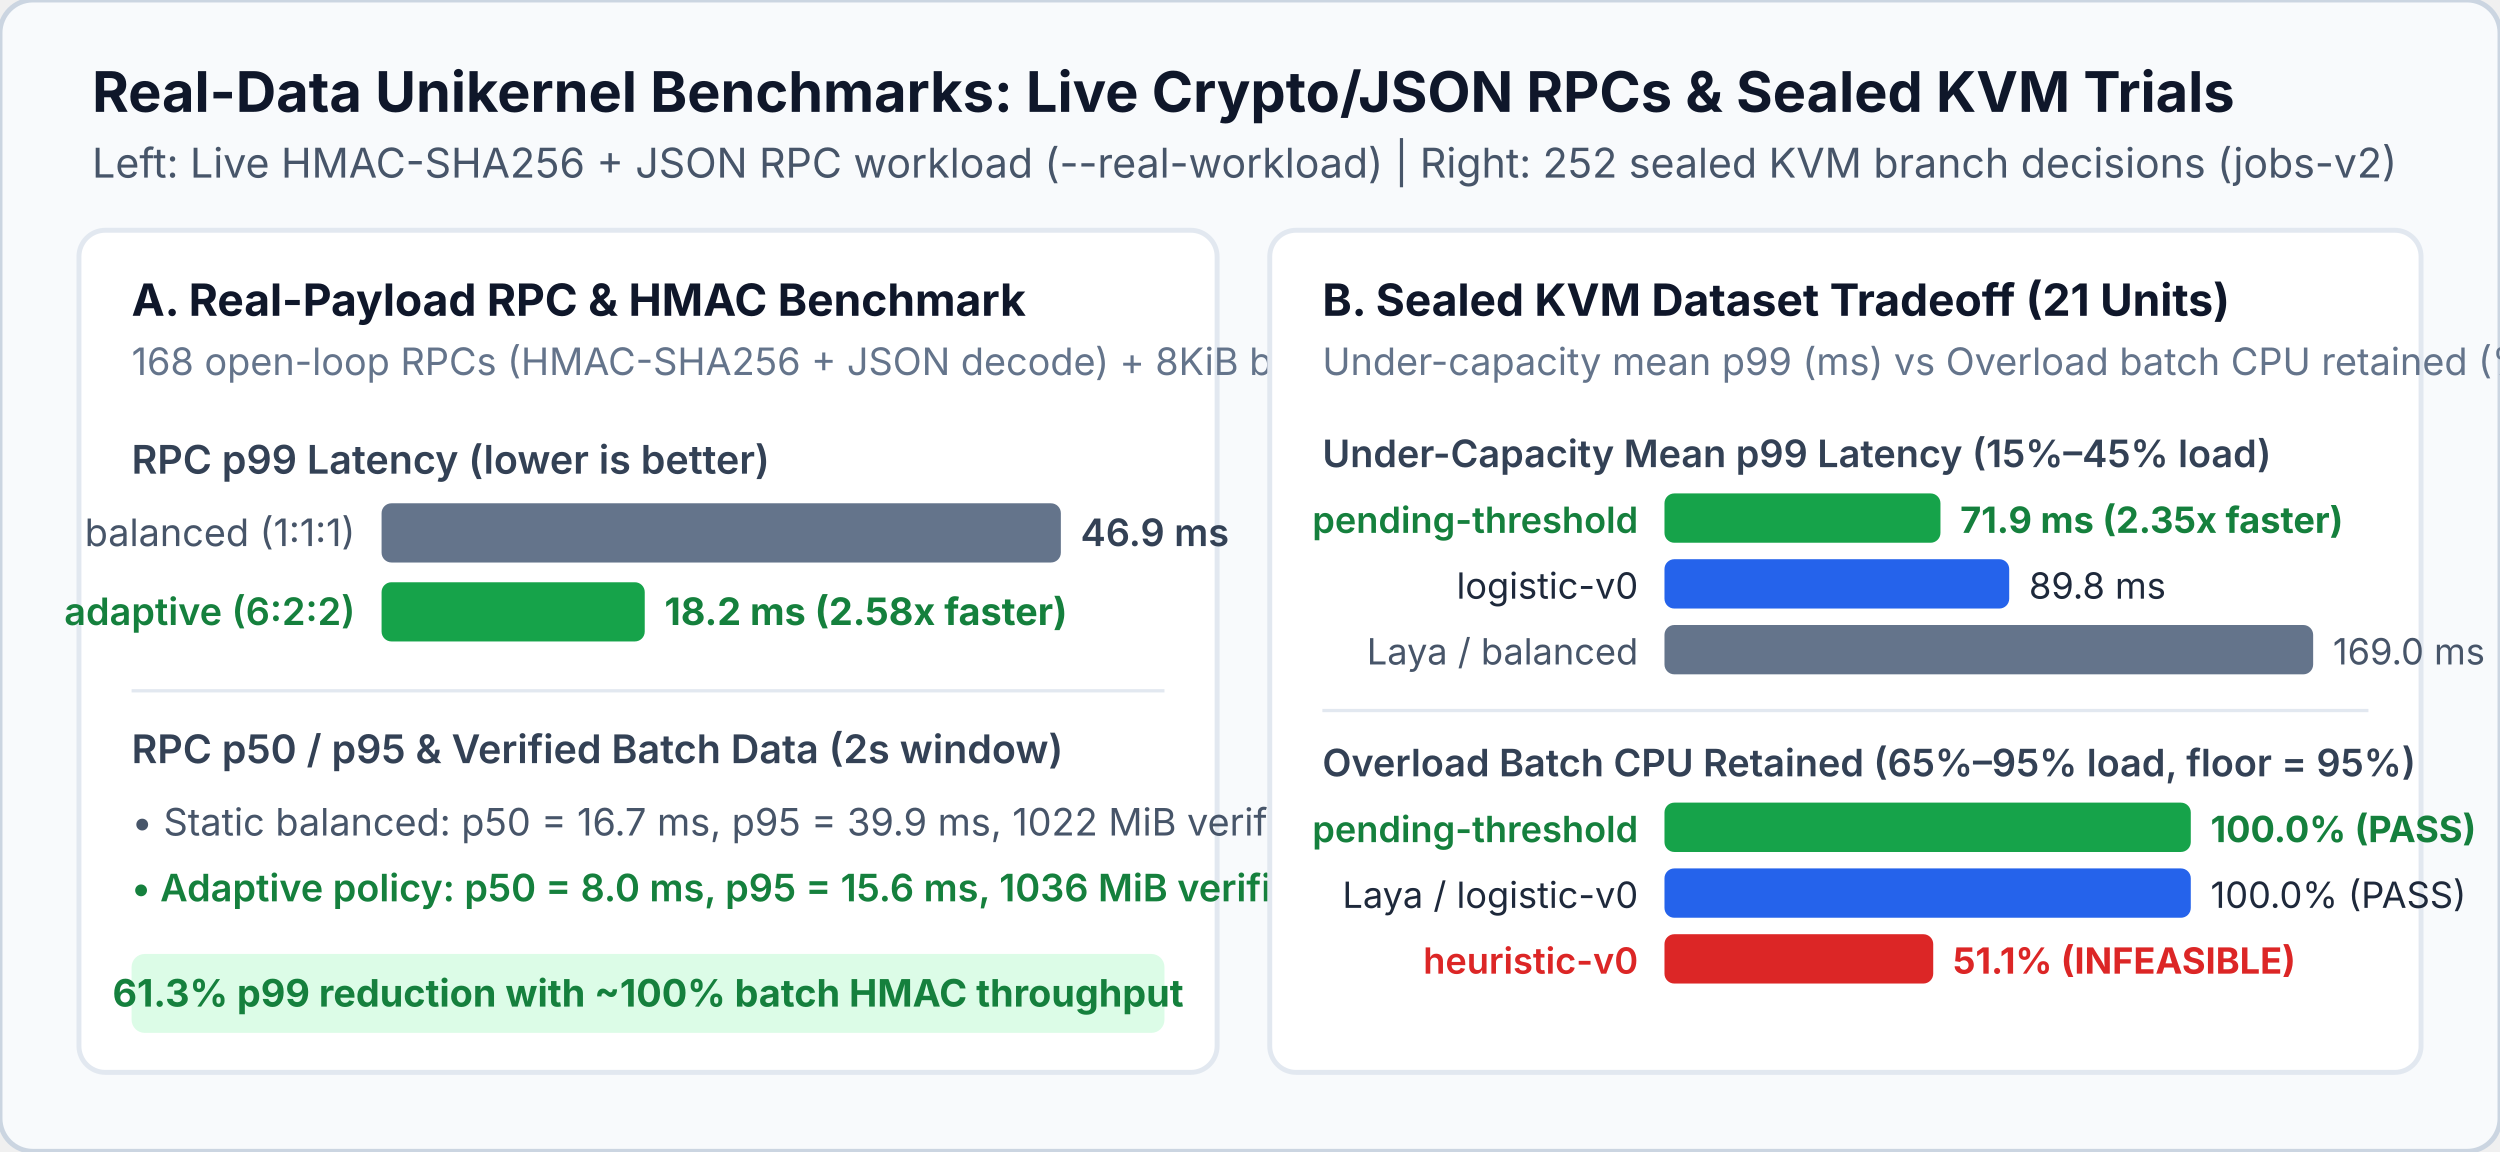
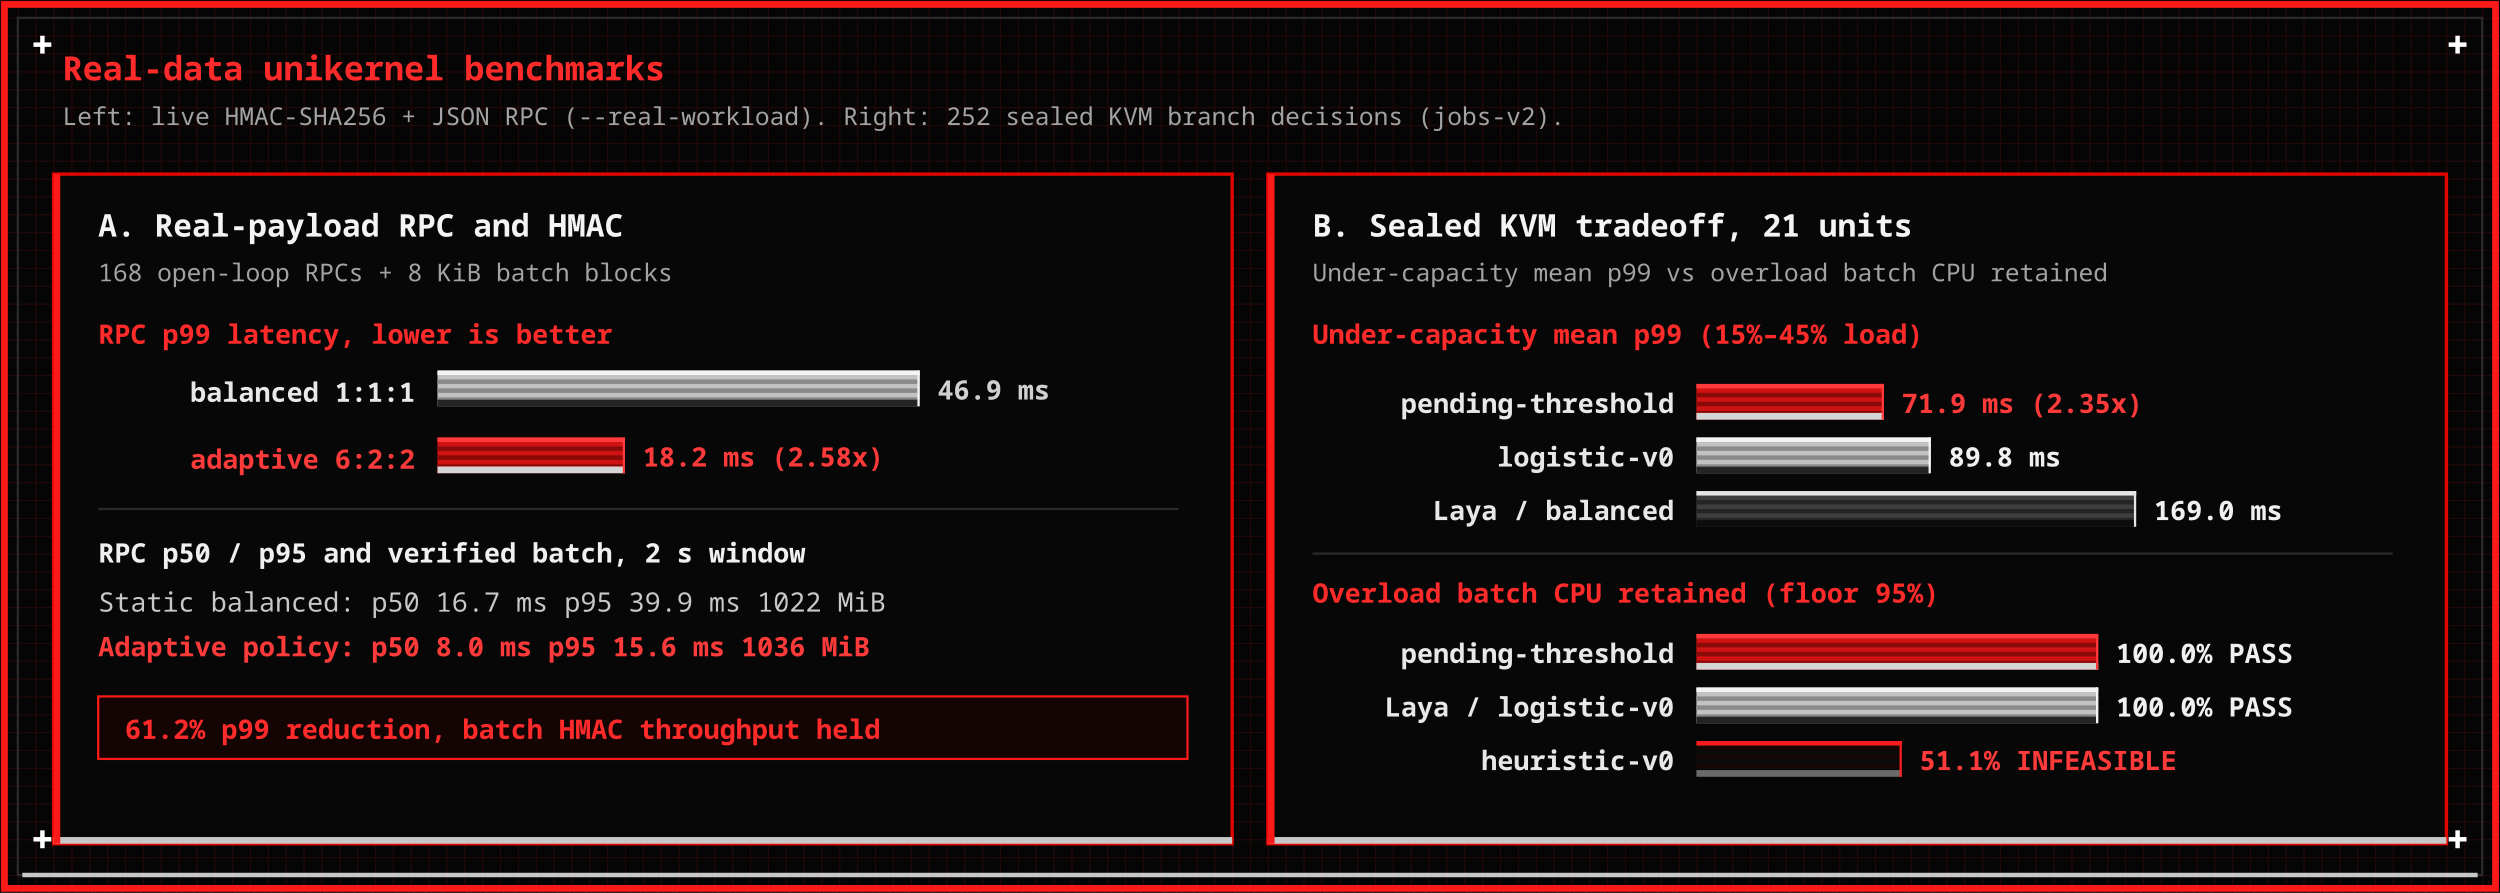
- <svg xmlns="http://www.w3.org/2000/svg" width="760" height="350" viewBox="0 0 760 350" font-family="Inter, -apple-system, BlinkMacSystemFont, Segoe UI, sans-serif">
-   <rect width="760" height="350" rx="10" fill="#f8fafc" stroke="#cbd5e1" stroke-width="1.5" />
-   <text x="28" y="34" font-size="17" font-weight="700" fill="#0f172a">Real-Data Unikernel Benchmarks: Live Crypto/JSON RPCs &amp; Sealed KVM Trials</text>
-   <text x="28" y="54" font-size="12.5" fill="#475569">Left: Live HMAC-SHA256 + JSON RPC workload (--real-workload) | Right: 252 sealed KVM branch decisions (jobs-v2)</text>
-   <rect x="24" y="70" width="346" height="256" rx="8" fill="#ffffff" stroke="#e2e8f0" stroke-width="1.5" />
-   <text x="40" y="96" font-size="13.5" font-weight="700" fill="#0f172a">A. Real-Payload RPC &amp; HMAC Benchmark</text>
-   <text x="40" y="114" font-size="11.5" fill="#64748b">168 open-loop RPCs (HMAC-SHA256 + JSON decode) + 8KiB batch blocks</text>
-   <text x="40" y="144" font-size="12" font-weight="600" fill="#334155">RPC p99 Latency (lower is better)</text>
-   <text x="108" y="166" text-anchor="end" font-size="11.5" fill="#475569">balanced (1:1:1)</text>
-   <rect x="116" y="153" width="206.5" height="18" rx="3" fill="#64748b" />
-   <text x="328.5" y="166" font-size="11.5" font-weight="600" fill="#334155">46.9 ms</text>
-   <text x="108" y="190" text-anchor="end" font-size="11.5" font-weight="600" fill="#15803d">adaptive (6:2:2)</text>
-   <rect x="116" y="177" width="80.0" height="18" rx="3" fill="#16a34a" />
-   <text x="202.0" y="190" font-size="11.5" font-weight="700" fill="#15803d">18.2 ms (2.58x faster)</text>
-   <line x1="40" y1="210" x2="354" y2="210" stroke="#e2e8f0" stroke-width="1" />
-   <text x="40" y="232" font-size="12" font-weight="600" fill="#334155">RPC p50 / p95 &amp; Verified Batch Data (2s window)</text>
-   <text x="40" y="254" font-size="11.5" fill="#475569">• Static balanced: p50 = 16.7 ms, p95 = 39.9 ms, 1022 MiB verified</text>
-   <text x="40" y="274" font-size="11.5" fill="#15803d" font-weight="600">• Adaptive policy: p50 = 8.0 ms, p95 = 15.6 ms, 1036 MiB verified</text>
-   <rect x="40" y="290" width="314" height="24" rx="4" fill="#dcfce7" />
-   <text x="197" y="306" text-anchor="middle" font-size="11.5" font-weight="700" fill="#15803d">61.3% p99 reduction with ~100% batch HMAC throughput</text>
-   <rect x="386" y="70" width="350" height="256" rx="8" fill="#ffffff" stroke="#e2e8f0" stroke-width="1.5" />
-   <text x="402" y="96" font-size="13.5" font-weight="700" fill="#0f172a">B. Sealed KVM Dataset Tradeoff (21 Units)</text>
-   <text x="402" y="114" font-size="11.5" fill="#64748b">Under-capacity mean p99 (ms) vs Overload batch CPU retained (%)</text>
-   <text x="402" y="142" font-size="11.5" font-weight="600" fill="#334155">Under-Capacity Mean p99 Latency (15%–45% load)</text>
-   <text x="498" y="162" text-anchor="end" font-size="11" font-weight="600" fill="#15803d">pending-threshold</text>
-   <rect x="506" y="150" width="83.9" height="15" rx="3" fill="#16a34a" />
-   <text x="595.9" y="162" font-size="11" font-weight="700" fill="#15803d">71.9 ms (2.35x faster)</text>
-   <text x="498" y="182" text-anchor="end" font-size="11" fill="#1e293b">logistic-v0</text>
-   <rect x="506" y="170" width="104.8" height="15" rx="3" fill="#2563eb" />
-   <text x="616.8" y="182" font-size="11" fill="#1e293b">89.8 ms</text>
-   <text x="498" y="202" text-anchor="end" font-size="11" fill="#475569">Laya / balanced</text>
-   <rect x="506" y="190" width="197.2" height="15" rx="3" fill="#64748b" />
-   <text x="709.2" y="202" font-size="11" fill="#475569">169.0 ms</text>
-   <line x1="402" y1="216" x2="720" y2="216" stroke="#e2e8f0" stroke-width="1" />
-   <text x="402" y="236" font-size="11.5" font-weight="600" fill="#334155">Overload Batch CPU Retained (65%–95% load, floor = 95%)</text>
-   <text x="498" y="256" text-anchor="end" font-size="11" font-weight="600" fill="#15803d">pending-threshold</text>
-   <rect x="506" y="244" width="160" height="15" rx="3" fill="#16a34a" />
-   <text x="672" y="256" font-size="11" font-weight="700" fill="#15803d">100.0% (PASS)</text>
-   <text x="498" y="276" text-anchor="end" font-size="11" fill="#1e293b">Laya / logistic-v0</text>
-   <rect x="506" y="264" width="160" height="15" rx="3" fill="#2563eb" />
-   <text x="672" y="276" font-size="11" fill="#1e293b">100.0% (PASS)</text>
-   <text x="498" y="296" text-anchor="end" font-size="11" font-weight="600" fill="#dc2626">heuristic-v0</text>
-   <rect x="506" y="284" width="81.7" height="15" rx="3" fill="#dc2626" />
-   <text x="593.7" y="296" font-size="11" font-weight="700" fill="#dc2626">51.1% (INFEASIBLE)</text>
+ <svg xmlns="http://www.w3.org/2000/svg" width="1120" height="400" viewBox="0 0 1120 400" font-family="'Noto Sans Mono', 'Liberation Mono', ui-monospace, monospace">
+   <defs>
+     <pattern id="grid" width="8" height="8" patternUnits="userSpaceOnUse">
+       <path d="M8 0 H0 V8" fill="none" stroke="#240808" stroke-width="1" />
+     </pattern>
+   </defs>
+   <rect width="1120" height="400" fill="#050505" />
+   <rect width="1120" height="400" fill="url(#grid)" />
+   <rect x="2" y="2" width="1116" height="396" fill="none" stroke="#ff1a1a" stroke-width="3" />
+   <rect x="8" y="8" width="1104" height="384" fill="none" stroke="#2a2a2a" stroke-width="1" />
+   <rect x="10" y="391" width="1100" height="2" fill="#c8c8c8" />
+   <g fill="#ffffff">
+     <rect x="18" y="16" width="2" height="8" />
+     <rect x="15" y="19" width="8" height="2" />
+     <rect x="1100" y="16" width="2" height="8" />
+     <rect x="1097" y="19" width="8" height="2" />
+     <rect x="18" y="372" width="2" height="8" />
+     <rect x="15" y="375" width="8" height="2" />
+     <rect x="1100" y="372" width="2" height="8" />
+     <rect x="1097" y="375" width="8" height="2" />
+   </g>
+   <text x="28" y="36" text-anchor="start" font-size="15" font-weight="800" fill="#ff2a2a">Real-data unikernel benchmarks</text>
+   <text x="28" y="56" text-anchor="start" font-size="11" font-weight="500" fill="#a3a3a3">Left: live HMAC-SHA256 + JSON RPC (--real-workload). Right: 252 sealed KVM branch decisions (jobs-v2).</text>
+   <rect x="24" y="78" width="528" height="300" fill="#070707" stroke="#e10600" stroke-width="1.5" />
+   <rect x="24" y="375" width="528" height="3" fill="#c8c8c8" />
+   <rect x="24" y="78" width="3" height="300" fill="#ff1a1a" />
+   <text x="44" y="106" text-anchor="start" font-size="14" font-weight="800" fill="#f4f4f4">A. Real-payload RPC and HMAC</text>
+   <text x="44" y="126" text-anchor="start" font-size="11" font-weight="500" fill="#a3a3a3">168 open-loop RPCs + 8 KiB batch blocks</text>
+   <text x="44" y="154" text-anchor="start" font-size="12" font-weight="700" fill="#ff2a2a">RPC p99 latency, lower is better</text>
+   <text x="186" y="180" text-anchor="end" font-size="12" font-weight="700" fill="#e8e8e8">balanced 1:1:1</text>
+   <rect x="196" y="166" width="216" height="16" fill="#c2c2c2" />
+   <rect x="196" y="170" width="216" height="2" fill="#8a8a8a" />
+   <rect x="196" y="174" width="216" height="2" fill="#8a8a8a" />
+   <rect x="196" y="178" width="216" height="1" fill="#8a8a8a" />
+   <rect x="196" y="166" width="216" height="2" fill="#f4f4f4" />
+   <rect x="196" y="179" width="216" height="3" fill="#242424" />
+   <rect x="411" y="166" width="1" height="16" fill="#f4f4f4" />
+   <text x="420" y="179" text-anchor="start" font-size="12" font-weight="700" fill="#d0d0d0">46.9 ms</text>
+   <text x="186" y="210" text-anchor="end" font-size="12" font-weight="700" fill="#ff3a3a">adaptive 6:2:2</text>
+   <rect x="196" y="196" width="84" height="16" fill="#d01212" />
+   <rect x="196" y="200" width="84" height="2" fill="#8a0a0a" />
+   <rect x="196" y="204" width="84" height="2" fill="#8a0a0a" />
+   <rect x="196" y="208" width="84" height="1" fill="#8a0a0a" />
+   <rect x="196" y="196" width="84" height="2" fill="#ff3a3a" />
+   <rect x="196" y="209" width="84" height="3" fill="#d4d4d4" />
+   <rect x="279" y="196" width="1" height="16" fill="#ff3a3a" />
+   <text x="288" y="209" text-anchor="start" font-size="12" font-weight="700" fill="#ff3a3a">18.2 ms  (2.58x)</text>
+   <line x1="44" y1="228" x2="528" y2="228" stroke="#2a2a2a" stroke-width="1" />
+   <text x="44" y="252" text-anchor="start" font-size="12" font-weight="700" fill="#f0f0f0">RPC p50 / p95 and verified batch, 2 s window</text>
+   <text x="44" y="274" text-anchor="start" font-size="12" font-weight="500" fill="#c8c8c8">Static balanced:  p50 16.7 ms   p95 39.9 ms   1022 MiB</text>
+   <text x="44" y="294" text-anchor="start" font-size="12" font-weight="700" fill="#ff3a3a">Adaptive policy:  p50 8.0 ms   p95 15.6 ms   1036 MiB</text>
+   <rect x="44" y="312" width="488" height="28" fill="#140404" stroke="#ff1a1a" stroke-width="1" />
+   <text x="56" y="331" text-anchor="start" font-size="12" font-weight="700" fill="#ff2a2a">61.2% p99 reduction, batch HMAC throughput held</text>
+   <rect x="568" y="78" width="528" height="300" fill="#070707" stroke="#e10600" stroke-width="1.5" />
+   <rect x="568" y="375" width="528" height="3" fill="#c8c8c8" />
+   <rect x="568" y="78" width="3" height="300" fill="#ff1a1a" />
+   <text x="588" y="106" text-anchor="start" font-size="14" font-weight="800" fill="#f4f4f4">B. Sealed KVM tradeoff, 21 units</text>
+   <text x="588" y="126" text-anchor="start" font-size="11" font-weight="500" fill="#a3a3a3">Under-capacity mean p99 vs overload batch CPU retained</text>
+   <text x="588" y="154" text-anchor="start" font-size="12" font-weight="700" fill="#ff2a2a">Under-capacity mean p99 (15%–45% load)</text>
+   <text x="750" y="185" text-anchor="end" font-size="12" font-weight="700" fill="#e8e8e8">pending-threshold</text>
+   <rect x="760" y="172" width="84" height="16" fill="#d01212" />
+   <rect x="760" y="176" width="84" height="2" fill="#8a0a0a" />
+   <rect x="760" y="180" width="84" height="2" fill="#8a0a0a" />
+   <rect x="760" y="184" width="84" height="1" fill="#8a0a0a" />
+   <rect x="760" y="172" width="84" height="2" fill="#ff3a3a" />
+   <rect x="760" y="185" width="84" height="3" fill="#d4d4d4" />
+   <rect x="843" y="172" width="1" height="16" fill="#ff3a3a" />
+   <text x="852" y="185" text-anchor="start" font-size="12" font-weight="700" fill="#ff3a3a">71.9 ms  (2.35x)</text>
+   <text x="750" y="209" text-anchor="end" font-size="12" font-weight="700" fill="#e8e8e8">logistic-v0</text>
+   <rect x="760" y="196" width="105" height="16" fill="#c2c2c2" />
+   <rect x="760" y="200" width="105" height="2" fill="#8a8a8a" />
+   <rect x="760" y="204" width="105" height="2" fill="#8a8a8a" />
+   <rect x="760" y="208" width="105" height="1" fill="#8a8a8a" />
+   <rect x="760" y="196" width="105" height="2" fill="#f4f4f4" />
+   <rect x="760" y="209" width="105" height="3" fill="#242424" />
+   <rect x="864" y="196" width="1" height="16" fill="#f4f4f4" />
+   <text x="873" y="209" text-anchor="start" font-size="12" font-weight="700" fill="#f0f0f0">89.8 ms</text>
+   <text x="750" y="233" text-anchor="end" font-size="12" font-weight="700" fill="#e8e8e8">Laya / balanced</text>
+   <rect x="760" y="220" width="197" height="16" fill="#3e3e3e" />
+   <rect x="760" y="224" width="197" height="2" fill="#242424" />
+   <rect x="760" y="228" width="197" height="2" fill="#242424" />
+   <rect x="760" y="232" width="197" height="1" fill="#242424" />
+   <rect x="760" y="220" width="197" height="2" fill="#e6e6e6" />
+   <rect x="760" y="233" width="197" height="3" fill="#0c0c0c" />
+   <rect x="956" y="220" width="1" height="16" fill="#e6e6e6" />
+   <text x="965" y="233" text-anchor="start" font-size="12" font-weight="700" fill="#f0f0f0">169.0 ms</text>
+   <line x1="588" y1="248" x2="1072" y2="248" stroke="#2a2a2a" stroke-width="1" />
+   <text x="588" y="270" text-anchor="start" font-size="12" font-weight="700" fill="#ff2a2a">Overload batch CPU retained (floor 95%)</text>
+   <text x="750" y="297" text-anchor="end" font-size="12" font-weight="700" fill="#e8e8e8">pending-threshold</text>
+   <rect x="760" y="284" width="180" height="16" fill="#d01212" />
+   <rect x="760" y="288" width="180" height="2" fill="#8a0a0a" />
+   <rect x="760" y="292" width="180" height="2" fill="#8a0a0a" />
+   <rect x="760" y="296" width="180" height="1" fill="#8a0a0a" />
+   <rect x="760" y="284" width="180" height="2" fill="#ff3a3a" />
+   <rect x="760" y="297" width="180" height="3" fill="#d4d4d4" />
+   <rect x="939" y="284" width="1" height="16" fill="#ff3a3a" />
+   <text x="948" y="297" text-anchor="start" font-size="12" font-weight="700" fill="#f0f0f0">100.0%  PASS</text>
+   <text x="750" y="321" text-anchor="end" font-size="12" font-weight="700" fill="#e8e8e8">Laya / logistic-v0</text>
+   <rect x="760" y="308" width="180" height="16" fill="#c2c2c2" />
+   <rect x="760" y="312" width="180" height="2" fill="#8a8a8a" />
+   <rect x="760" y="316" width="180" height="2" fill="#8a8a8a" />
+   <rect x="760" y="320" width="180" height="1" fill="#8a8a8a" />
+   <rect x="760" y="308" width="180" height="2" fill="#f4f4f4" />
+   <rect x="760" y="321" width="180" height="3" fill="#242424" />
+   <rect x="939" y="308" width="1" height="16" fill="#f4f4f4" />
+   <text x="948" y="321" text-anchor="start" font-size="12" font-weight="700" fill="#f0f0f0">100.0%  PASS</text>
+   <text x="750" y="345" text-anchor="end" font-size="12" font-weight="700" fill="#e8e8e8">heuristic-v0</text>
+   <rect x="760" y="332" width="92" height="16" fill="#160606" />
+   <rect x="760" y="336" width="92" height="2" fill="#0a0a0a" />
+   <rect x="760" y="340" width="92" height="2" fill="#0a0a0a" />
+   <rect x="760" y="344" width="92" height="1" fill="#0a0a0a" />
+   <rect x="760" y="332" width="92" height="2" fill="#ff1c1c" />
+   <rect x="760" y="345" width="92" height="3" fill="#6a6a6a" />
+   <rect x="851" y="332" width="1" height="16" fill="#ff1c1c" />
+   <text x="860" y="345" text-anchor="start" font-size="12" font-weight="700" fill="#ff3a3a">51.1%  INFEASIBLE</text>
</svg>
